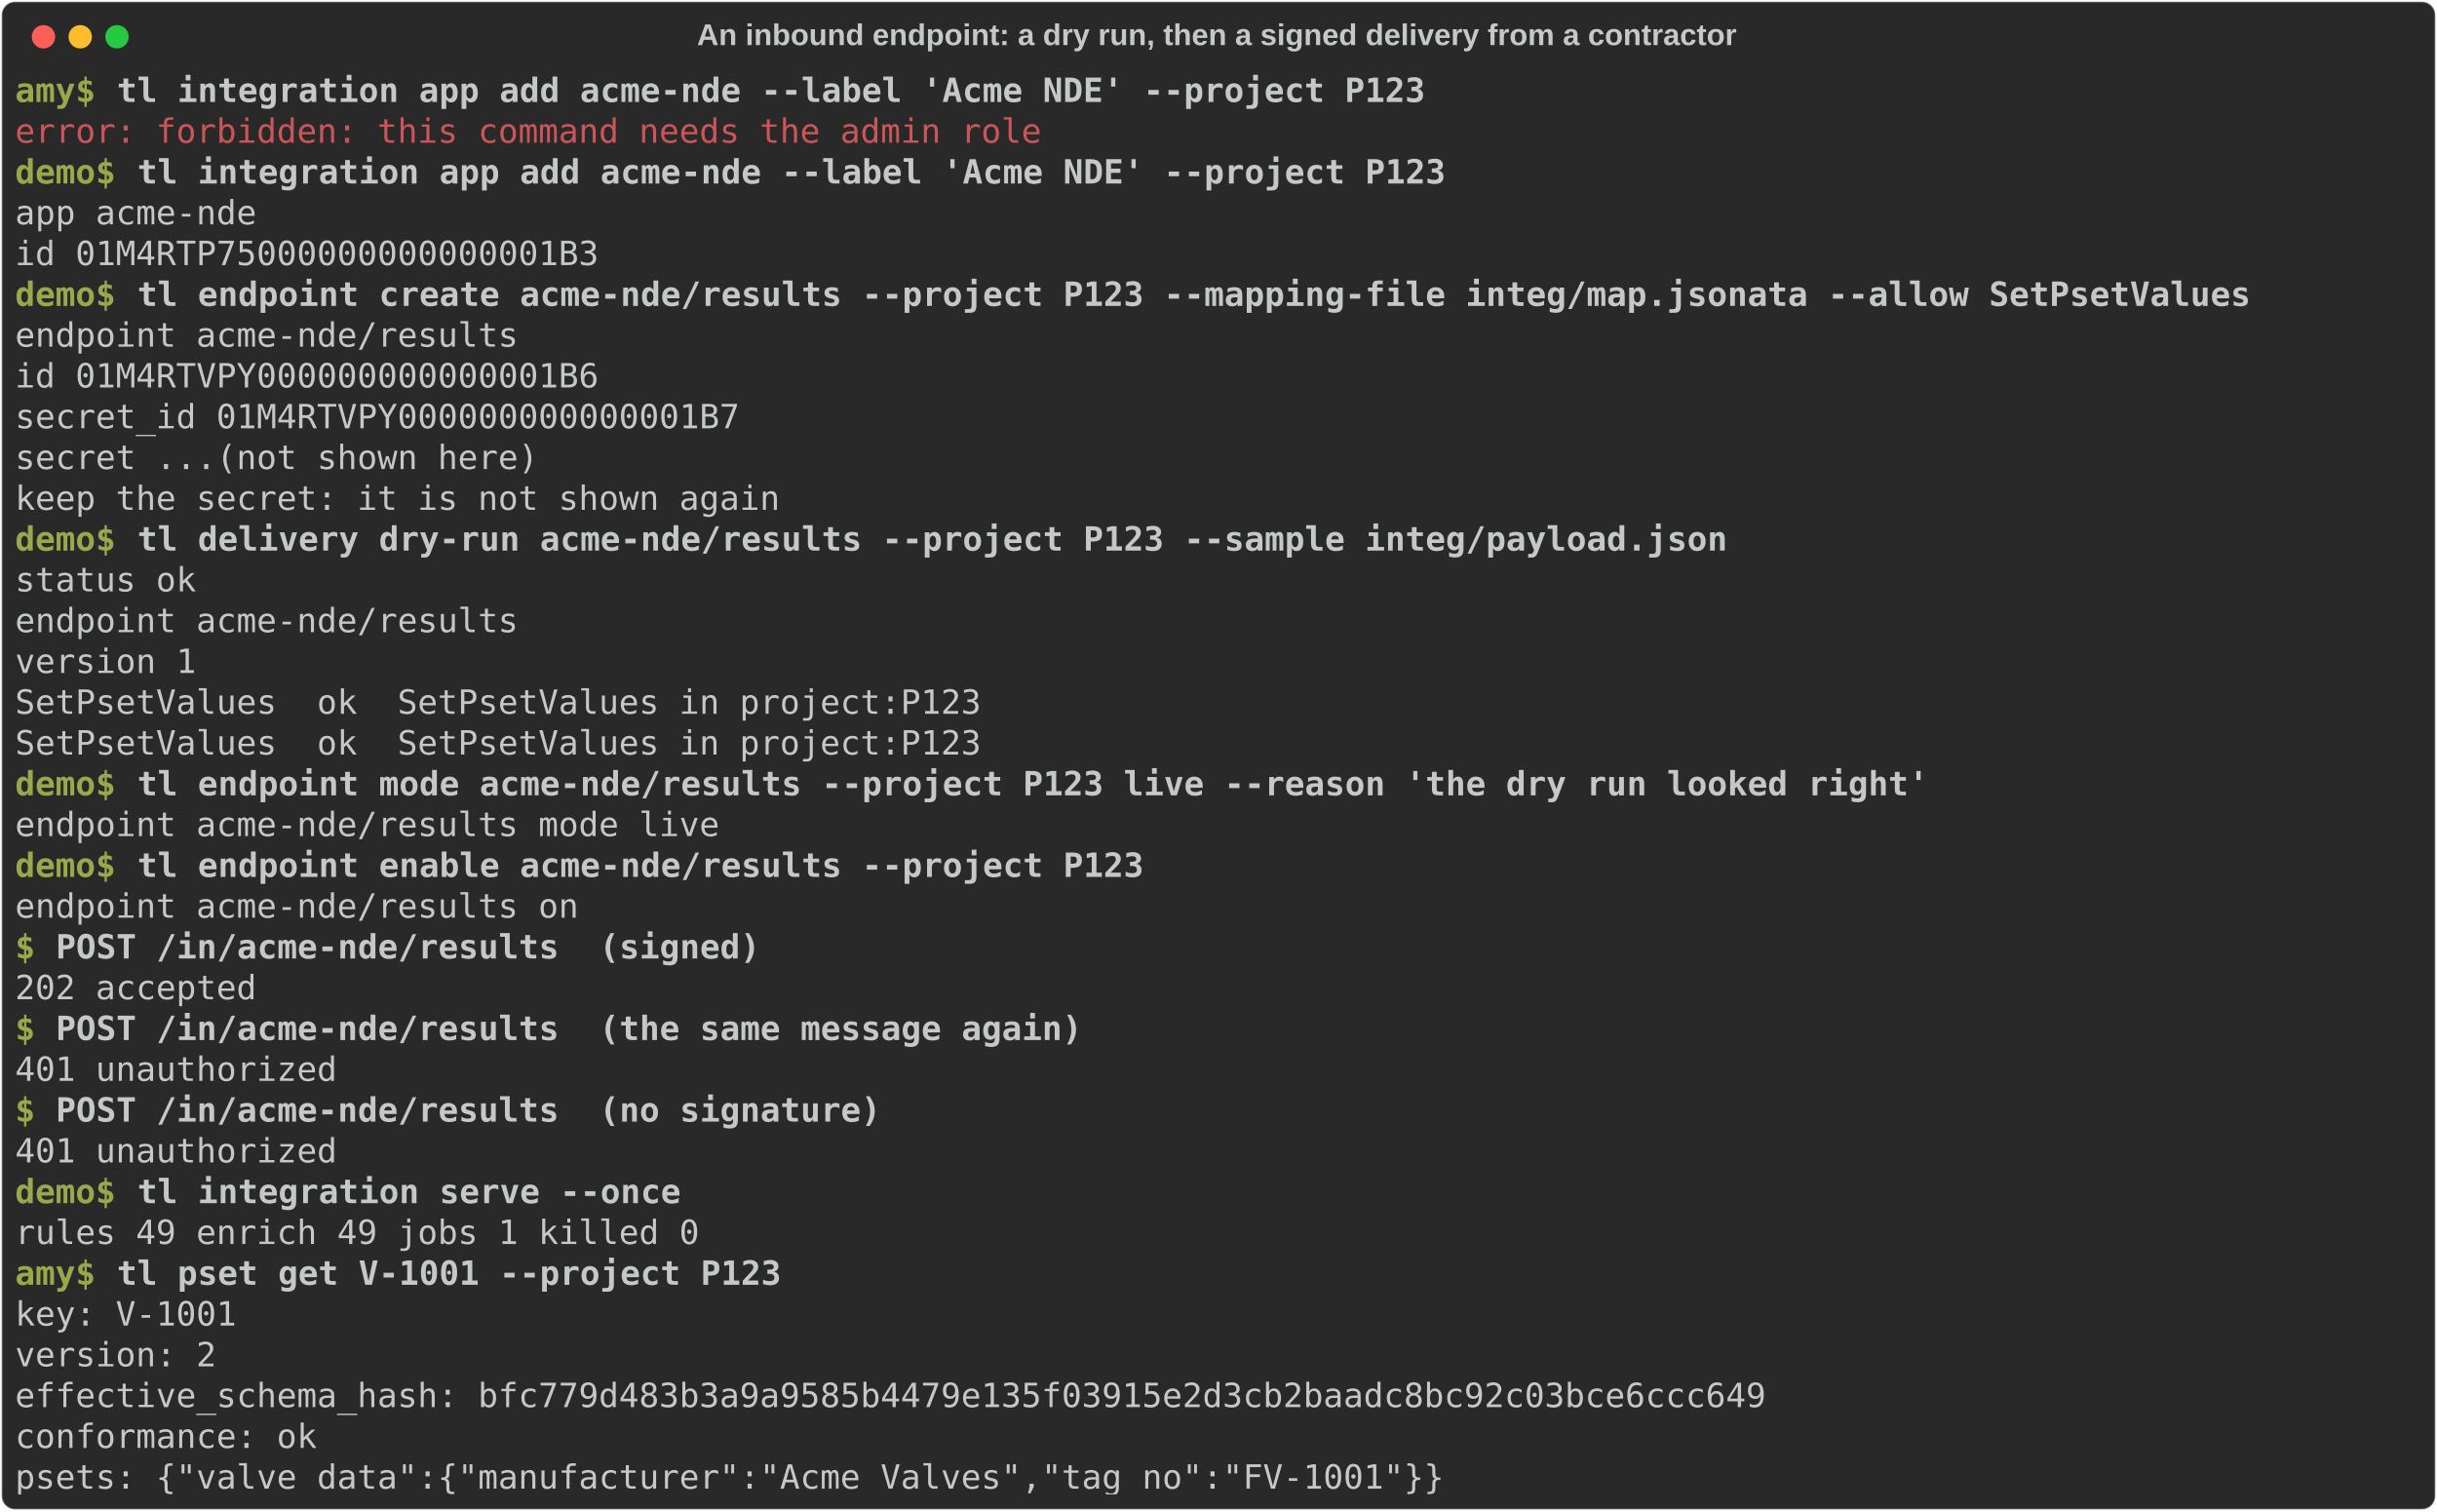
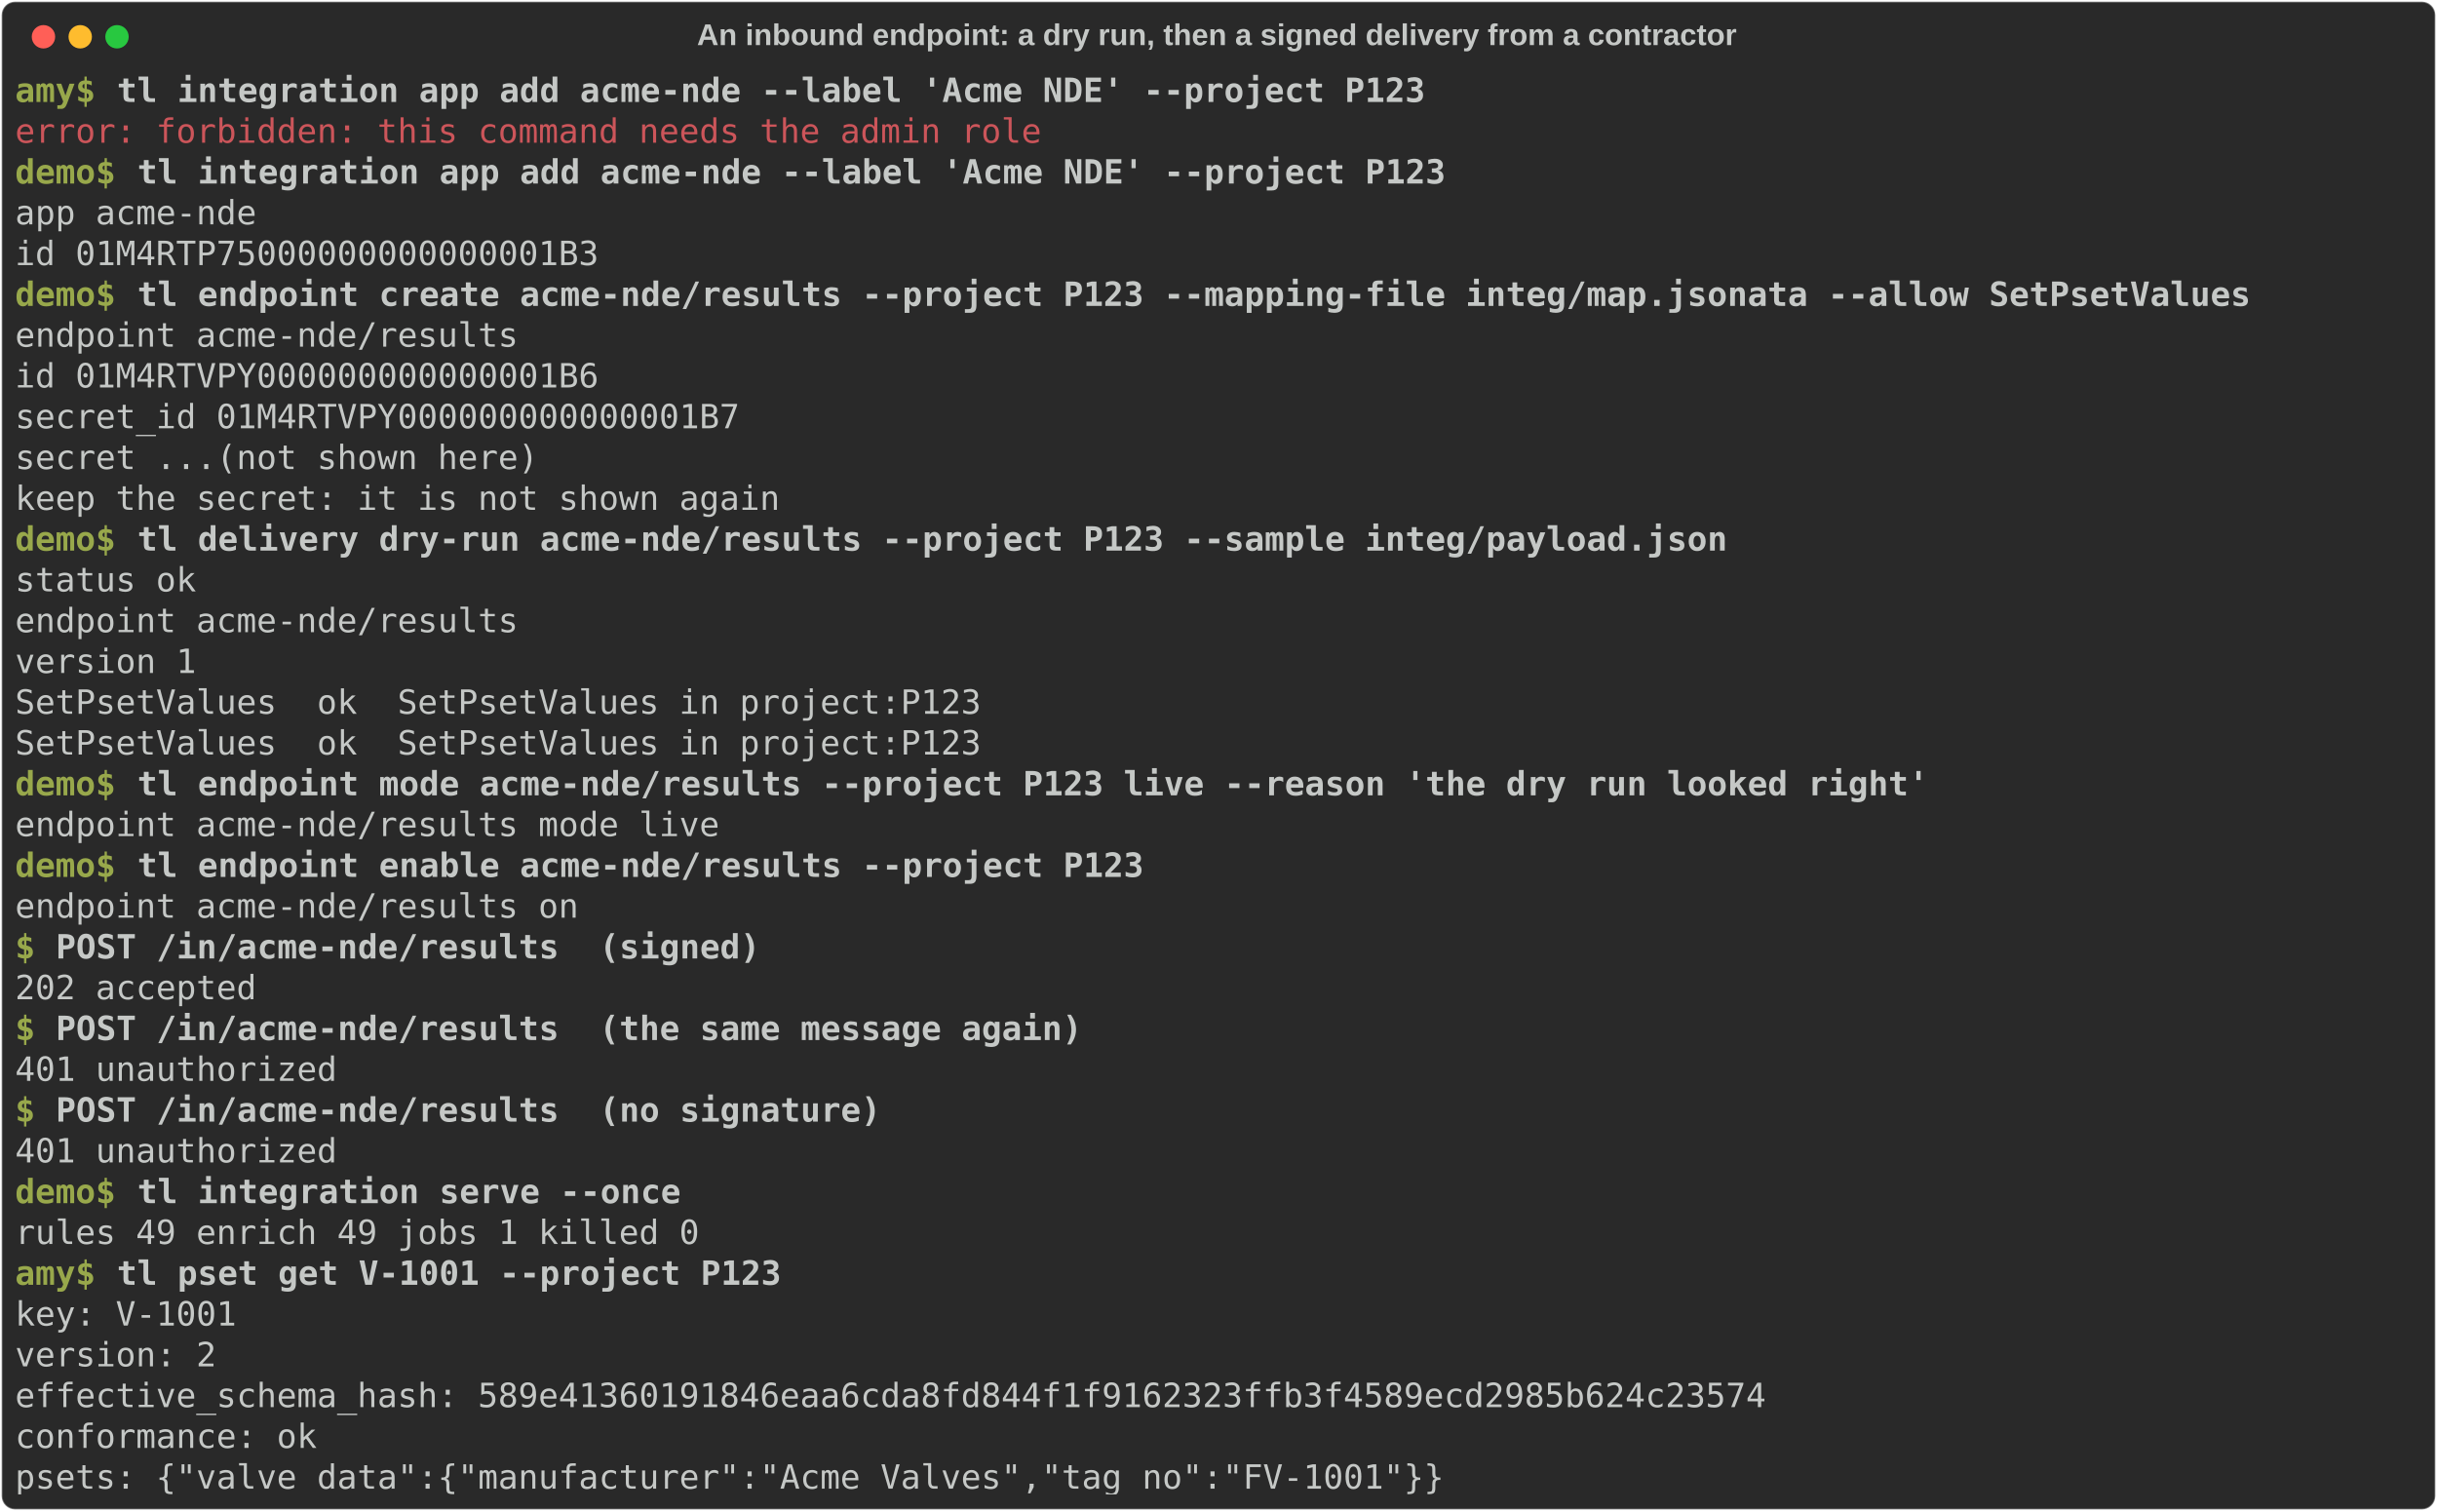
<svg xmlns="http://www.w3.org/2000/svg" class="rich-terminal" viewBox="0 0 1458 904.0">
  <style>

    
    

-     .terminal-1686077892-matrix {
+     .terminal-175931481-matrix {
        font-family: Fira Code, monospace;
        font-size: 20px;
        line-height: 24.4px;
        font-variant-east-asian: full-width;
    }

-     .terminal-1686077892-title {
+     .terminal-175931481-title {
        font-size: 18px;
        font-weight: bold;
        font-family: arial;
    }

-     .terminal-1686077892-r1 { fill: #98a84b;font-weight: bold }
- .terminal-1686077892-r2 { fill: #c5c8c6;font-weight: bold }
- .terminal-1686077892-r3 { fill: #c5c8c6 }
- .terminal-1686077892-r4 { fill: #cc555a }
+     .terminal-175931481-r1 { fill: #98a84b;font-weight: bold }
+ .terminal-175931481-r2 { fill: #c5c8c6;font-weight: bold }
+ .terminal-175931481-r3 { fill: #c5c8c6 }
+ .terminal-175931481-r4 { fill: #cc555a }
    </style>
  <defs>
-     <clipPath id="terminal-1686077892-clip-terminal">
+     <clipPath id="terminal-175931481-clip-terminal">
      <rect x="0" y="0" width="1438.6" height="853.0" />
    </clipPath>
-     <clipPath id="terminal-1686077892-line-0">
+     <clipPath id="terminal-175931481-line-0">
      <rect x="0" y="1.5" width="1439.6" height="24.65" />
    </clipPath>
-     <clipPath id="terminal-1686077892-line-1">
+     <clipPath id="terminal-175931481-line-1">
      <rect x="0" y="25.9" width="1439.6" height="24.65" />
    </clipPath>
-     <clipPath id="terminal-1686077892-line-2">
+     <clipPath id="terminal-175931481-line-2">
      <rect x="0" y="50.3" width="1439.6" height="24.65" />
    </clipPath>
-     <clipPath id="terminal-1686077892-line-3">
+     <clipPath id="terminal-175931481-line-3">
      <rect x="0" y="74.7" width="1439.6" height="24.65" />
    </clipPath>
-     <clipPath id="terminal-1686077892-line-4">
+     <clipPath id="terminal-175931481-line-4">
      <rect x="0" y="99.1" width="1439.6" height="24.65" />
    </clipPath>
-     <clipPath id="terminal-1686077892-line-5">
+     <clipPath id="terminal-175931481-line-5">
      <rect x="0" y="123.5" width="1439.6" height="24.65" />
    </clipPath>
-     <clipPath id="terminal-1686077892-line-6">
+     <clipPath id="terminal-175931481-line-6">
      <rect x="0" y="147.9" width="1439.6" height="24.65" />
    </clipPath>
-     <clipPath id="terminal-1686077892-line-7">
+     <clipPath id="terminal-175931481-line-7">
      <rect x="0" y="172.3" width="1439.6" height="24.65" />
    </clipPath>
-     <clipPath id="terminal-1686077892-line-8">
+     <clipPath id="terminal-175931481-line-8">
      <rect x="0" y="196.7" width="1439.6" height="24.65" />
    </clipPath>
-     <clipPath id="terminal-1686077892-line-9">
+     <clipPath id="terminal-175931481-line-9">
      <rect x="0" y="221.1" width="1439.6" height="24.65" />
    </clipPath>
-     <clipPath id="terminal-1686077892-line-10">
+     <clipPath id="terminal-175931481-line-10">
      <rect x="0" y="245.5" width="1439.6" height="24.65" />
    </clipPath>
-     <clipPath id="terminal-1686077892-line-11">
+     <clipPath id="terminal-175931481-line-11">
      <rect x="0" y="269.9" width="1439.6" height="24.65" />
    </clipPath>
-     <clipPath id="terminal-1686077892-line-12">
+     <clipPath id="terminal-175931481-line-12">
      <rect x="0" y="294.3" width="1439.6" height="24.65" />
    </clipPath>
-     <clipPath id="terminal-1686077892-line-13">
+     <clipPath id="terminal-175931481-line-13">
      <rect x="0" y="318.7" width="1439.6" height="24.65" />
    </clipPath>
-     <clipPath id="terminal-1686077892-line-14">
+     <clipPath id="terminal-175931481-line-14">
      <rect x="0" y="343.1" width="1439.6" height="24.65" />
    </clipPath>
-     <clipPath id="terminal-1686077892-line-15">
+     <clipPath id="terminal-175931481-line-15">
      <rect x="0" y="367.5" width="1439.6" height="24.65" />
    </clipPath>
-     <clipPath id="terminal-1686077892-line-16">
+     <clipPath id="terminal-175931481-line-16">
      <rect x="0" y="391.9" width="1439.6" height="24.65" />
    </clipPath>
-     <clipPath id="terminal-1686077892-line-17">
+     <clipPath id="terminal-175931481-line-17">
      <rect x="0" y="416.3" width="1439.6" height="24.65" />
    </clipPath>
-     <clipPath id="terminal-1686077892-line-18">
+     <clipPath id="terminal-175931481-line-18">
      <rect x="0" y="440.7" width="1439.6" height="24.65" />
    </clipPath>
-     <clipPath id="terminal-1686077892-line-19">
+     <clipPath id="terminal-175931481-line-19">
      <rect x="0" y="465.1" width="1439.6" height="24.65" />
    </clipPath>
-     <clipPath id="terminal-1686077892-line-20">
+     <clipPath id="terminal-175931481-line-20">
      <rect x="0" y="489.5" width="1439.6" height="24.65" />
    </clipPath>
-     <clipPath id="terminal-1686077892-line-21">
+     <clipPath id="terminal-175931481-line-21">
      <rect x="0" y="513.9" width="1439.6" height="24.65" />
    </clipPath>
-     <clipPath id="terminal-1686077892-line-22">
+     <clipPath id="terminal-175931481-line-22">
      <rect x="0" y="538.3" width="1439.6" height="24.65" />
    </clipPath>
-     <clipPath id="terminal-1686077892-line-23">
+     <clipPath id="terminal-175931481-line-23">
      <rect x="0" y="562.7" width="1439.6" height="24.65" />
    </clipPath>
-     <clipPath id="terminal-1686077892-line-24">
+     <clipPath id="terminal-175931481-line-24">
      <rect x="0" y="587.1" width="1439.6" height="24.65" />
    </clipPath>
-     <clipPath id="terminal-1686077892-line-25">
+     <clipPath id="terminal-175931481-line-25">
      <rect x="0" y="611.5" width="1439.6" height="24.65" />
    </clipPath>
-     <clipPath id="terminal-1686077892-line-26">
+     <clipPath id="terminal-175931481-line-26">
      <rect x="0" y="635.9" width="1439.6" height="24.65" />
    </clipPath>
-     <clipPath id="terminal-1686077892-line-27">
+     <clipPath id="terminal-175931481-line-27">
      <rect x="0" y="660.3" width="1439.6" height="24.65" />
    </clipPath>
-     <clipPath id="terminal-1686077892-line-28">
+     <clipPath id="terminal-175931481-line-28">
      <rect x="0" y="684.7" width="1439.6" height="24.65" />
    </clipPath>
-     <clipPath id="terminal-1686077892-line-29">
+     <clipPath id="terminal-175931481-line-29">
      <rect x="0" y="709.1" width="1439.6" height="24.65" />
    </clipPath>
-     <clipPath id="terminal-1686077892-line-30">
+     <clipPath id="terminal-175931481-line-30">
      <rect x="0" y="733.5" width="1439.6" height="24.65" />
    </clipPath>
-     <clipPath id="terminal-1686077892-line-31">
+     <clipPath id="terminal-175931481-line-31">
      <rect x="0" y="757.9" width="1439.6" height="24.65" />
    </clipPath>
-     <clipPath id="terminal-1686077892-line-32">
+     <clipPath id="terminal-175931481-line-32">
      <rect x="0" y="782.3" width="1439.6" height="24.65" />
    </clipPath>
-     <clipPath id="terminal-1686077892-line-33">
+     <clipPath id="terminal-175931481-line-33">
      <rect x="0" y="806.7" width="1439.6" height="24.65" />
    </clipPath>
  </defs>
  <rect fill="#292929" stroke="rgba(255,255,255,0.35)" stroke-width="1" x="1" y="1" width="1456" height="902" rx="8" />
-   <text class="terminal-1686077892-title" fill="#c5c8c6" text-anchor="middle" x="728" y="27">An inbound endpoint: a dry run, then a signed delivery from a contractor</text>
+   <text class="terminal-175931481-title" fill="#c5c8c6" text-anchor="middle" x="728" y="27">An inbound endpoint: a dry run, then a signed delivery from a contractor</text>
  <g transform="translate(26,22)">
    <circle cx="0" cy="0" r="7" fill="#ff5f57" />
    <circle cx="22" cy="0" r="7" fill="#febc2e" />
    <circle cx="44" cy="0" r="7" fill="#28c840" />
  </g>
-   <g transform="translate(9, 41)" clip-path="url(#terminal-1686077892-clip-terminal)">
-     <g class="terminal-1686077892-matrix">
-       <text class="terminal-1686077892-r1" x="0" y="20" textLength="61" clip-path="url(#terminal-1686077892-line-0)">amy$ </text>
-       <text class="terminal-1686077892-r2" x="61" y="20" textLength="793" clip-path="url(#terminal-1686077892-line-0)">tl integration app add acme-nde --label 'Acme NDE' --project P123</text>
-       <text class="terminal-1686077892-r3" x="1439.6" y="20" textLength="12.2" clip-path="url(#terminal-1686077892-line-0)">
- </text>
-       <text class="terminal-1686077892-r4" x="0" y="44.4" textLength="622.2" clip-path="url(#terminal-1686077892-line-1)">error: forbidden: this command needs the admin role</text>
-       <text class="terminal-1686077892-r3" x="1439.6" y="44.4" textLength="12.2" clip-path="url(#terminal-1686077892-line-1)">
- </text>
-       <text class="terminal-1686077892-r1" x="0" y="68.8" textLength="73.2" clip-path="url(#terminal-1686077892-line-2)">demo$ </text>
-       <text class="terminal-1686077892-r2" x="73.2" y="68.8" textLength="793" clip-path="url(#terminal-1686077892-line-2)">tl integration app add acme-nde --label 'Acme NDE' --project P123</text>
-       <text class="terminal-1686077892-r3" x="1439.6" y="68.8" textLength="12.2" clip-path="url(#terminal-1686077892-line-2)">
- </text>
-       <text class="terminal-1686077892-r3" x="0" y="93.2" textLength="146.4" clip-path="url(#terminal-1686077892-line-3)">app acme-nde</text>
-       <text class="terminal-1686077892-r3" x="1439.6" y="93.2" textLength="12.2" clip-path="url(#terminal-1686077892-line-3)">
- </text>
-       <text class="terminal-1686077892-r3" x="0" y="117.6" textLength="353.8" clip-path="url(#terminal-1686077892-line-4)">id 01M4RTP75000000000000001B3</text>
-       <text class="terminal-1686077892-r3" x="1439.6" y="117.6" textLength="12.2" clip-path="url(#terminal-1686077892-line-4)">
- </text>
-       <text class="terminal-1686077892-r1" x="0" y="142" textLength="73.2" clip-path="url(#terminal-1686077892-line-5)">demo$ </text>
-       <text class="terminal-1686077892-r2" x="73.2" y="142" textLength="1281" clip-path="url(#terminal-1686077892-line-5)">tl endpoint create acme-nde/results --project P123 --mapping-file integ/map.jsonata --allow SetPsetValues</text>
-       <text class="terminal-1686077892-r3" x="1439.6" y="142" textLength="12.2" clip-path="url(#terminal-1686077892-line-5)">
- </text>
-       <text class="terminal-1686077892-r3" x="0" y="166.4" textLength="305" clip-path="url(#terminal-1686077892-line-6)">endpoint acme-nde/results</text>
-       <text class="terminal-1686077892-r3" x="1439.6" y="166.4" textLength="12.2" clip-path="url(#terminal-1686077892-line-6)">
- </text>
-       <text class="terminal-1686077892-r3" x="0" y="190.8" textLength="353.8" clip-path="url(#terminal-1686077892-line-7)">id 01M4RTVPY000000000000001B6</text>
-       <text class="terminal-1686077892-r3" x="1439.6" y="190.8" textLength="12.2" clip-path="url(#terminal-1686077892-line-7)">
- </text>
-       <text class="terminal-1686077892-r3" x="0" y="215.2" textLength="439.2" clip-path="url(#terminal-1686077892-line-8)">secret_id 01M4RTVPY000000000000001B7</text>
-       <text class="terminal-1686077892-r3" x="1439.6" y="215.2" textLength="12.2" clip-path="url(#terminal-1686077892-line-8)">
- </text>
-       <text class="terminal-1686077892-r3" x="0" y="239.6" textLength="317.2" clip-path="url(#terminal-1686077892-line-9)">secret ...(not shown here)</text>
-       <text class="terminal-1686077892-r3" x="1439.6" y="239.6" textLength="12.2" clip-path="url(#terminal-1686077892-line-9)">
- </text>
-       <text class="terminal-1686077892-r3" x="0" y="264" textLength="463.6" clip-path="url(#terminal-1686077892-line-10)">keep the secret: it is not shown again</text>
-       <text class="terminal-1686077892-r3" x="1439.6" y="264" textLength="12.2" clip-path="url(#terminal-1686077892-line-10)">
- </text>
-       <text class="terminal-1686077892-r1" x="0" y="288.4" textLength="73.2" clip-path="url(#terminal-1686077892-line-11)">demo$ </text>
-       <text class="terminal-1686077892-r2" x="73.2" y="288.4" textLength="963.8" clip-path="url(#terminal-1686077892-line-11)">tl delivery dry-run acme-nde/results --project P123 --sample integ/payload.json</text>
-       <text class="terminal-1686077892-r3" x="1439.6" y="288.4" textLength="12.2" clip-path="url(#terminal-1686077892-line-11)">
- </text>
-       <text class="terminal-1686077892-r3" x="0" y="312.8" textLength="109.8" clip-path="url(#terminal-1686077892-line-12)">status ok</text>
-       <text class="terminal-1686077892-r3" x="1439.6" y="312.8" textLength="12.2" clip-path="url(#terminal-1686077892-line-12)">
- </text>
-       <text class="terminal-1686077892-r3" x="0" y="337.2" textLength="305" clip-path="url(#terminal-1686077892-line-13)">endpoint acme-nde/results</text>
-       <text class="terminal-1686077892-r3" x="1439.6" y="337.2" textLength="12.2" clip-path="url(#terminal-1686077892-line-13)">
- </text>
-       <text class="terminal-1686077892-r3" x="0" y="361.6" textLength="109.8" clip-path="url(#terminal-1686077892-line-14)">version 1</text>
-       <text class="terminal-1686077892-r3" x="1439.6" y="361.6" textLength="12.2" clip-path="url(#terminal-1686077892-line-14)">
- </text>
-       <text class="terminal-1686077892-r3" x="0" y="386" textLength="585.6" clip-path="url(#terminal-1686077892-line-15)">SetPsetValues  ok  SetPsetValues in project:P123</text>
-       <text class="terminal-1686077892-r3" x="1439.6" y="386" textLength="12.2" clip-path="url(#terminal-1686077892-line-15)">
- </text>
-       <text class="terminal-1686077892-r3" x="0" y="410.4" textLength="585.6" clip-path="url(#terminal-1686077892-line-16)">SetPsetValues  ok  SetPsetValues in project:P123</text>
-       <text class="terminal-1686077892-r3" x="1439.6" y="410.4" textLength="12.2" clip-path="url(#terminal-1686077892-line-16)">
- </text>
-       <text class="terminal-1686077892-r1" x="0" y="434.8" textLength="73.2" clip-path="url(#terminal-1686077892-line-17)">demo$ </text>
-       <text class="terminal-1686077892-r2" x="73.2" y="434.8" textLength="1085.8" clip-path="url(#terminal-1686077892-line-17)">tl endpoint mode acme-nde/results --project P123 live --reason 'the dry run looked right'</text>
-       <text class="terminal-1686077892-r3" x="1439.6" y="434.8" textLength="12.2" clip-path="url(#terminal-1686077892-line-17)">
- </text>
-       <text class="terminal-1686077892-r3" x="0" y="459.2" textLength="427" clip-path="url(#terminal-1686077892-line-18)">endpoint acme-nde/results mode live</text>
-       <text class="terminal-1686077892-r3" x="1439.6" y="459.2" textLength="12.2" clip-path="url(#terminal-1686077892-line-18)">
- </text>
-       <text class="terminal-1686077892-r1" x="0" y="483.6" textLength="73.2" clip-path="url(#terminal-1686077892-line-19)">demo$ </text>
-       <text class="terminal-1686077892-r2" x="73.2" y="483.6" textLength="610" clip-path="url(#terminal-1686077892-line-19)">tl endpoint enable acme-nde/results --project P123</text>
-       <text class="terminal-1686077892-r3" x="1439.6" y="483.6" textLength="12.2" clip-path="url(#terminal-1686077892-line-19)">
- </text>
-       <text class="terminal-1686077892-r3" x="0" y="508" textLength="341.6" clip-path="url(#terminal-1686077892-line-20)">endpoint acme-nde/results on</text>
-       <text class="terminal-1686077892-r3" x="1439.6" y="508" textLength="12.2" clip-path="url(#terminal-1686077892-line-20)">
- </text>
-       <text class="terminal-1686077892-r1" x="0" y="532.4" textLength="24.4" clip-path="url(#terminal-1686077892-line-21)">$ </text>
-       <text class="terminal-1686077892-r2" x="24.4" y="532.4" textLength="427" clip-path="url(#terminal-1686077892-line-21)">POST /in/acme-nde/results  (signed)</text>
-       <text class="terminal-1686077892-r3" x="1439.6" y="532.4" textLength="12.2" clip-path="url(#terminal-1686077892-line-21)">
- </text>
-       <text class="terminal-1686077892-r3" x="0" y="556.8" textLength="146.4" clip-path="url(#terminal-1686077892-line-22)">202 accepted</text>
-       <text class="terminal-1686077892-r3" x="1439.6" y="556.8" textLength="12.2" clip-path="url(#terminal-1686077892-line-22)">
- </text>
-       <text class="terminal-1686077892-r1" x="0" y="581.2" textLength="24.4" clip-path="url(#terminal-1686077892-line-23)">$ </text>
-       <text class="terminal-1686077892-r2" x="24.4" y="581.2" textLength="622.2" clip-path="url(#terminal-1686077892-line-23)">POST /in/acme-nde/results  (the same message again)</text>
-       <text class="terminal-1686077892-r3" x="1439.6" y="581.2" textLength="12.2" clip-path="url(#terminal-1686077892-line-23)">
- </text>
-       <text class="terminal-1686077892-r3" x="0" y="605.6" textLength="195.2" clip-path="url(#terminal-1686077892-line-24)">401 unauthorized</text>
-       <text class="terminal-1686077892-r3" x="1439.6" y="605.6" textLength="12.2" clip-path="url(#terminal-1686077892-line-24)">
- </text>
-       <text class="terminal-1686077892-r1" x="0" y="630" textLength="24.4" clip-path="url(#terminal-1686077892-line-25)">$ </text>
-       <text class="terminal-1686077892-r2" x="24.4" y="630" textLength="500.2" clip-path="url(#terminal-1686077892-line-25)">POST /in/acme-nde/results  (no signature)</text>
-       <text class="terminal-1686077892-r3" x="1439.6" y="630" textLength="12.2" clip-path="url(#terminal-1686077892-line-25)">
- </text>
-       <text class="terminal-1686077892-r3" x="0" y="654.4" textLength="195.2" clip-path="url(#terminal-1686077892-line-26)">401 unauthorized</text>
-       <text class="terminal-1686077892-r3" x="1439.6" y="654.4" textLength="12.2" clip-path="url(#terminal-1686077892-line-26)">
- </text>
-       <text class="terminal-1686077892-r1" x="0" y="678.8" textLength="73.2" clip-path="url(#terminal-1686077892-line-27)">demo$ </text>
-       <text class="terminal-1686077892-r2" x="73.2" y="678.8" textLength="329.4" clip-path="url(#terminal-1686077892-line-27)">tl integration serve --once</text>
-       <text class="terminal-1686077892-r3" x="1439.6" y="678.8" textLength="12.2" clip-path="url(#terminal-1686077892-line-27)">
- </text>
-       <text class="terminal-1686077892-r3" x="0" y="703.2" textLength="414.8" clip-path="url(#terminal-1686077892-line-28)">rules 49 enrich 49 jobs 1 killed 0</text>
-       <text class="terminal-1686077892-r3" x="1439.6" y="703.2" textLength="12.2" clip-path="url(#terminal-1686077892-line-28)">
- </text>
-       <text class="terminal-1686077892-r1" x="0" y="727.6" textLength="61" clip-path="url(#terminal-1686077892-line-29)">amy$ </text>
-       <text class="terminal-1686077892-r2" x="61" y="727.6" textLength="402.6" clip-path="url(#terminal-1686077892-line-29)">tl pset get V-1001 --project P123</text>
-       <text class="terminal-1686077892-r3" x="1439.6" y="727.6" textLength="12.2" clip-path="url(#terminal-1686077892-line-29)">
- </text>
-       <text class="terminal-1686077892-r3" x="0" y="752" textLength="134.2" clip-path="url(#terminal-1686077892-line-30)">key: V-1001</text>
-       <text class="terminal-1686077892-r3" x="1439.6" y="752" textLength="12.2" clip-path="url(#terminal-1686077892-line-30)">
- </text>
-       <text class="terminal-1686077892-r3" x="0" y="776.4" textLength="122" clip-path="url(#terminal-1686077892-line-31)">version: 2</text>
-       <text class="terminal-1686077892-r3" x="1439.6" y="776.4" textLength="12.2" clip-path="url(#terminal-1686077892-line-31)">
- </text>
-       <text class="terminal-1686077892-r3" x="0" y="800.8" textLength="1061.4" clip-path="url(#terminal-1686077892-line-32)">effective_schema_hash: bfc779d483b3a9a9585b4479e135f03915e2d3cb2baadc8bc92c03bce6ccc649</text>
-       <text class="terminal-1686077892-r3" x="1439.6" y="800.8" textLength="12.2" clip-path="url(#terminal-1686077892-line-32)">
- </text>
-       <text class="terminal-1686077892-r3" x="0" y="825.2" textLength="183" clip-path="url(#terminal-1686077892-line-33)">conformance: ok</text>
-       <text class="terminal-1686077892-r3" x="1439.6" y="825.2" textLength="12.2" clip-path="url(#terminal-1686077892-line-33)">
- </text>
-       <text class="terminal-1686077892-r3" x="0" y="849.6" textLength="866.2" clip-path="url(#terminal-1686077892-line-34)">psets: {"valve_data":{"manufacturer":"Acme Valves","tag_no":"FV-1001"}}</text>
-       <text class="terminal-1686077892-r3" x="1439.6" y="849.6" textLength="12.2" clip-path="url(#terminal-1686077892-line-34)">
+   <g transform="translate(9, 41)" clip-path="url(#terminal-175931481-clip-terminal)">
+     <g class="terminal-175931481-matrix">
+       <text class="terminal-175931481-r1" x="0" y="20" textLength="61" clip-path="url(#terminal-175931481-line-0)">amy$ </text>
+       <text class="terminal-175931481-r2" x="61" y="20" textLength="793" clip-path="url(#terminal-175931481-line-0)">tl integration app add acme-nde --label 'Acme NDE' --project P123</text>
+       <text class="terminal-175931481-r3" x="1439.6" y="20" textLength="12.2" clip-path="url(#terminal-175931481-line-0)">
+ </text>
+       <text class="terminal-175931481-r4" x="0" y="44.4" textLength="622.2" clip-path="url(#terminal-175931481-line-1)">error: forbidden: this command needs the admin role</text>
+       <text class="terminal-175931481-r3" x="1439.6" y="44.4" textLength="12.2" clip-path="url(#terminal-175931481-line-1)">
+ </text>
+       <text class="terminal-175931481-r1" x="0" y="68.8" textLength="73.2" clip-path="url(#terminal-175931481-line-2)">demo$ </text>
+       <text class="terminal-175931481-r2" x="73.2" y="68.8" textLength="793" clip-path="url(#terminal-175931481-line-2)">tl integration app add acme-nde --label 'Acme NDE' --project P123</text>
+       <text class="terminal-175931481-r3" x="1439.6" y="68.8" textLength="12.2" clip-path="url(#terminal-175931481-line-2)">
+ </text>
+       <text class="terminal-175931481-r3" x="0" y="93.2" textLength="146.4" clip-path="url(#terminal-175931481-line-3)">app acme-nde</text>
+       <text class="terminal-175931481-r3" x="1439.6" y="93.2" textLength="12.2" clip-path="url(#terminal-175931481-line-3)">
+ </text>
+       <text class="terminal-175931481-r3" x="0" y="117.6" textLength="353.8" clip-path="url(#terminal-175931481-line-4)">id 01M4RTP75000000000000001B3</text>
+       <text class="terminal-175931481-r3" x="1439.6" y="117.6" textLength="12.2" clip-path="url(#terminal-175931481-line-4)">
+ </text>
+       <text class="terminal-175931481-r1" x="0" y="142" textLength="73.2" clip-path="url(#terminal-175931481-line-5)">demo$ </text>
+       <text class="terminal-175931481-r2" x="73.2" y="142" textLength="1281" clip-path="url(#terminal-175931481-line-5)">tl endpoint create acme-nde/results --project P123 --mapping-file integ/map.jsonata --allow SetPsetValues</text>
+       <text class="terminal-175931481-r3" x="1439.6" y="142" textLength="12.2" clip-path="url(#terminal-175931481-line-5)">
+ </text>
+       <text class="terminal-175931481-r3" x="0" y="166.4" textLength="305" clip-path="url(#terminal-175931481-line-6)">endpoint acme-nde/results</text>
+       <text class="terminal-175931481-r3" x="1439.6" y="166.4" textLength="12.2" clip-path="url(#terminal-175931481-line-6)">
+ </text>
+       <text class="terminal-175931481-r3" x="0" y="190.8" textLength="353.8" clip-path="url(#terminal-175931481-line-7)">id 01M4RTVPY000000000000001B6</text>
+       <text class="terminal-175931481-r3" x="1439.6" y="190.8" textLength="12.2" clip-path="url(#terminal-175931481-line-7)">
+ </text>
+       <text class="terminal-175931481-r3" x="0" y="215.2" textLength="439.2" clip-path="url(#terminal-175931481-line-8)">secret_id 01M4RTVPY000000000000001B7</text>
+       <text class="terminal-175931481-r3" x="1439.6" y="215.2" textLength="12.2" clip-path="url(#terminal-175931481-line-8)">
+ </text>
+       <text class="terminal-175931481-r3" x="0" y="239.6" textLength="317.2" clip-path="url(#terminal-175931481-line-9)">secret ...(not shown here)</text>
+       <text class="terminal-175931481-r3" x="1439.6" y="239.6" textLength="12.2" clip-path="url(#terminal-175931481-line-9)">
+ </text>
+       <text class="terminal-175931481-r3" x="0" y="264" textLength="463.6" clip-path="url(#terminal-175931481-line-10)">keep the secret: it is not shown again</text>
+       <text class="terminal-175931481-r3" x="1439.6" y="264" textLength="12.2" clip-path="url(#terminal-175931481-line-10)">
+ </text>
+       <text class="terminal-175931481-r1" x="0" y="288.4" textLength="73.2" clip-path="url(#terminal-175931481-line-11)">demo$ </text>
+       <text class="terminal-175931481-r2" x="73.2" y="288.4" textLength="963.8" clip-path="url(#terminal-175931481-line-11)">tl delivery dry-run acme-nde/results --project P123 --sample integ/payload.json</text>
+       <text class="terminal-175931481-r3" x="1439.6" y="288.4" textLength="12.2" clip-path="url(#terminal-175931481-line-11)">
+ </text>
+       <text class="terminal-175931481-r3" x="0" y="312.8" textLength="109.8" clip-path="url(#terminal-175931481-line-12)">status ok</text>
+       <text class="terminal-175931481-r3" x="1439.6" y="312.8" textLength="12.2" clip-path="url(#terminal-175931481-line-12)">
+ </text>
+       <text class="terminal-175931481-r3" x="0" y="337.2" textLength="305" clip-path="url(#terminal-175931481-line-13)">endpoint acme-nde/results</text>
+       <text class="terminal-175931481-r3" x="1439.6" y="337.2" textLength="12.2" clip-path="url(#terminal-175931481-line-13)">
+ </text>
+       <text class="terminal-175931481-r3" x="0" y="361.6" textLength="109.8" clip-path="url(#terminal-175931481-line-14)">version 1</text>
+       <text class="terminal-175931481-r3" x="1439.6" y="361.6" textLength="12.2" clip-path="url(#terminal-175931481-line-14)">
+ </text>
+       <text class="terminal-175931481-r3" x="0" y="386" textLength="585.6" clip-path="url(#terminal-175931481-line-15)">SetPsetValues  ok  SetPsetValues in project:P123</text>
+       <text class="terminal-175931481-r3" x="1439.6" y="386" textLength="12.2" clip-path="url(#terminal-175931481-line-15)">
+ </text>
+       <text class="terminal-175931481-r3" x="0" y="410.4" textLength="585.6" clip-path="url(#terminal-175931481-line-16)">SetPsetValues  ok  SetPsetValues in project:P123</text>
+       <text class="terminal-175931481-r3" x="1439.6" y="410.4" textLength="12.2" clip-path="url(#terminal-175931481-line-16)">
+ </text>
+       <text class="terminal-175931481-r1" x="0" y="434.8" textLength="73.2" clip-path="url(#terminal-175931481-line-17)">demo$ </text>
+       <text class="terminal-175931481-r2" x="73.2" y="434.8" textLength="1085.8" clip-path="url(#terminal-175931481-line-17)">tl endpoint mode acme-nde/results --project P123 live --reason 'the dry run looked right'</text>
+       <text class="terminal-175931481-r3" x="1439.6" y="434.8" textLength="12.2" clip-path="url(#terminal-175931481-line-17)">
+ </text>
+       <text class="terminal-175931481-r3" x="0" y="459.2" textLength="427" clip-path="url(#terminal-175931481-line-18)">endpoint acme-nde/results mode live</text>
+       <text class="terminal-175931481-r3" x="1439.6" y="459.2" textLength="12.2" clip-path="url(#terminal-175931481-line-18)">
+ </text>
+       <text class="terminal-175931481-r1" x="0" y="483.6" textLength="73.2" clip-path="url(#terminal-175931481-line-19)">demo$ </text>
+       <text class="terminal-175931481-r2" x="73.2" y="483.6" textLength="610" clip-path="url(#terminal-175931481-line-19)">tl endpoint enable acme-nde/results --project P123</text>
+       <text class="terminal-175931481-r3" x="1439.6" y="483.6" textLength="12.2" clip-path="url(#terminal-175931481-line-19)">
+ </text>
+       <text class="terminal-175931481-r3" x="0" y="508" textLength="341.6" clip-path="url(#terminal-175931481-line-20)">endpoint acme-nde/results on</text>
+       <text class="terminal-175931481-r3" x="1439.6" y="508" textLength="12.2" clip-path="url(#terminal-175931481-line-20)">
+ </text>
+       <text class="terminal-175931481-r1" x="0" y="532.4" textLength="24.4" clip-path="url(#terminal-175931481-line-21)">$ </text>
+       <text class="terminal-175931481-r2" x="24.4" y="532.4" textLength="427" clip-path="url(#terminal-175931481-line-21)">POST /in/acme-nde/results  (signed)</text>
+       <text class="terminal-175931481-r3" x="1439.6" y="532.4" textLength="12.2" clip-path="url(#terminal-175931481-line-21)">
+ </text>
+       <text class="terminal-175931481-r3" x="0" y="556.8" textLength="146.4" clip-path="url(#terminal-175931481-line-22)">202 accepted</text>
+       <text class="terminal-175931481-r3" x="1439.6" y="556.8" textLength="12.2" clip-path="url(#terminal-175931481-line-22)">
+ </text>
+       <text class="terminal-175931481-r1" x="0" y="581.2" textLength="24.4" clip-path="url(#terminal-175931481-line-23)">$ </text>
+       <text class="terminal-175931481-r2" x="24.4" y="581.2" textLength="622.2" clip-path="url(#terminal-175931481-line-23)">POST /in/acme-nde/results  (the same message again)</text>
+       <text class="terminal-175931481-r3" x="1439.6" y="581.2" textLength="12.2" clip-path="url(#terminal-175931481-line-23)">
+ </text>
+       <text class="terminal-175931481-r3" x="0" y="605.6" textLength="195.2" clip-path="url(#terminal-175931481-line-24)">401 unauthorized</text>
+       <text class="terminal-175931481-r3" x="1439.6" y="605.6" textLength="12.2" clip-path="url(#terminal-175931481-line-24)">
+ </text>
+       <text class="terminal-175931481-r1" x="0" y="630" textLength="24.4" clip-path="url(#terminal-175931481-line-25)">$ </text>
+       <text class="terminal-175931481-r2" x="24.4" y="630" textLength="500.2" clip-path="url(#terminal-175931481-line-25)">POST /in/acme-nde/results  (no signature)</text>
+       <text class="terminal-175931481-r3" x="1439.6" y="630" textLength="12.2" clip-path="url(#terminal-175931481-line-25)">
+ </text>
+       <text class="terminal-175931481-r3" x="0" y="654.4" textLength="195.2" clip-path="url(#terminal-175931481-line-26)">401 unauthorized</text>
+       <text class="terminal-175931481-r3" x="1439.6" y="654.4" textLength="12.2" clip-path="url(#terminal-175931481-line-26)">
+ </text>
+       <text class="terminal-175931481-r1" x="0" y="678.8" textLength="73.2" clip-path="url(#terminal-175931481-line-27)">demo$ </text>
+       <text class="terminal-175931481-r2" x="73.2" y="678.8" textLength="329.4" clip-path="url(#terminal-175931481-line-27)">tl integration serve --once</text>
+       <text class="terminal-175931481-r3" x="1439.6" y="678.8" textLength="12.2" clip-path="url(#terminal-175931481-line-27)">
+ </text>
+       <text class="terminal-175931481-r3" x="0" y="703.2" textLength="414.8" clip-path="url(#terminal-175931481-line-28)">rules 49 enrich 49 jobs 1 killed 0</text>
+       <text class="terminal-175931481-r3" x="1439.6" y="703.2" textLength="12.2" clip-path="url(#terminal-175931481-line-28)">
+ </text>
+       <text class="terminal-175931481-r1" x="0" y="727.6" textLength="61" clip-path="url(#terminal-175931481-line-29)">amy$ </text>
+       <text class="terminal-175931481-r2" x="61" y="727.6" textLength="402.6" clip-path="url(#terminal-175931481-line-29)">tl pset get V-1001 --project P123</text>
+       <text class="terminal-175931481-r3" x="1439.6" y="727.6" textLength="12.2" clip-path="url(#terminal-175931481-line-29)">
+ </text>
+       <text class="terminal-175931481-r3" x="0" y="752" textLength="134.2" clip-path="url(#terminal-175931481-line-30)">key: V-1001</text>
+       <text class="terminal-175931481-r3" x="1439.6" y="752" textLength="12.2" clip-path="url(#terminal-175931481-line-30)">
+ </text>
+       <text class="terminal-175931481-r3" x="0" y="776.4" textLength="122" clip-path="url(#terminal-175931481-line-31)">version: 2</text>
+       <text class="terminal-175931481-r3" x="1439.6" y="776.4" textLength="12.2" clip-path="url(#terminal-175931481-line-31)">
+ </text>
+       <text class="terminal-175931481-r3" x="0" y="800.8" textLength="1061.4" clip-path="url(#terminal-175931481-line-32)">effective_schema_hash: 589e41360191846eaa6cda8fd844f1f9162323ffb3f4589ecd2985b624c23574</text>
+       <text class="terminal-175931481-r3" x="1439.6" y="800.8" textLength="12.2" clip-path="url(#terminal-175931481-line-32)">
+ </text>
+       <text class="terminal-175931481-r3" x="0" y="825.2" textLength="183" clip-path="url(#terminal-175931481-line-33)">conformance: ok</text>
+       <text class="terminal-175931481-r3" x="1439.6" y="825.2" textLength="12.2" clip-path="url(#terminal-175931481-line-33)">
+ </text>
+       <text class="terminal-175931481-r3" x="0" y="849.6" textLength="866.2" clip-path="url(#terminal-175931481-line-34)">psets: {"valve_data":{"manufacturer":"Acme Valves","tag_no":"FV-1001"}}</text>
+       <text class="terminal-175931481-r3" x="1439.6" y="849.6" textLength="12.2" clip-path="url(#terminal-175931481-line-34)">
</text>
    </g>
  </g>
</svg>
